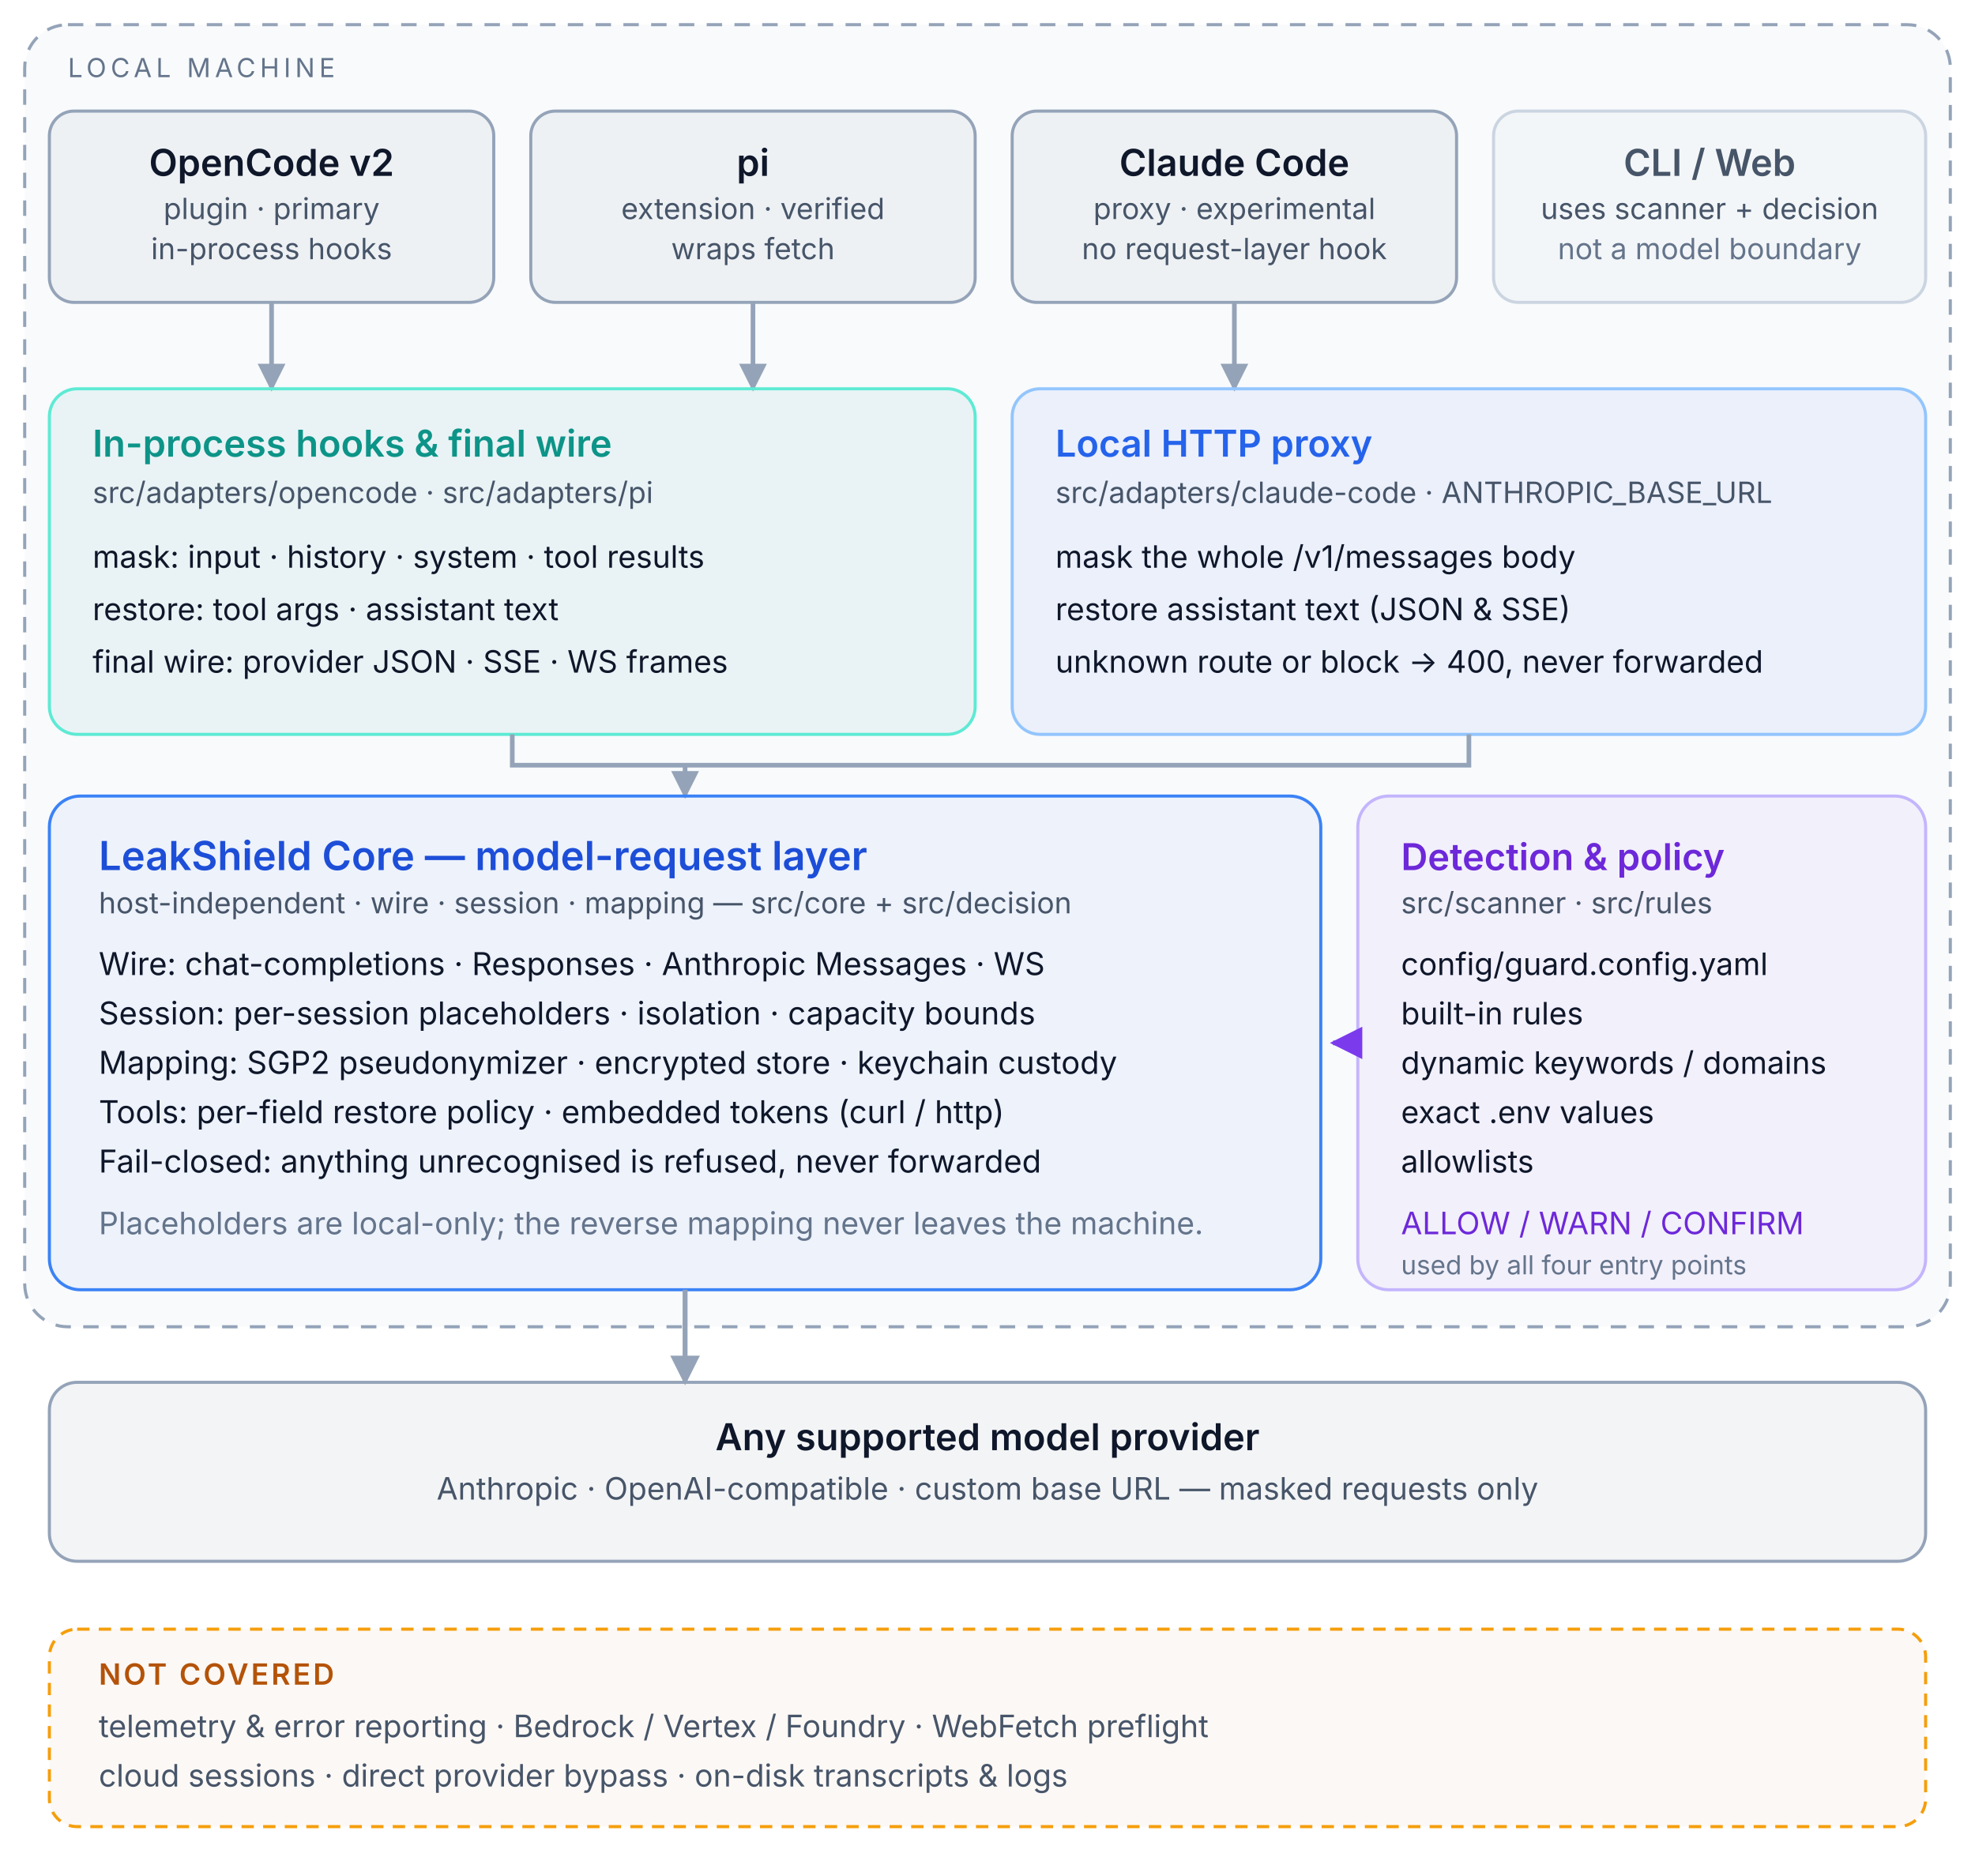
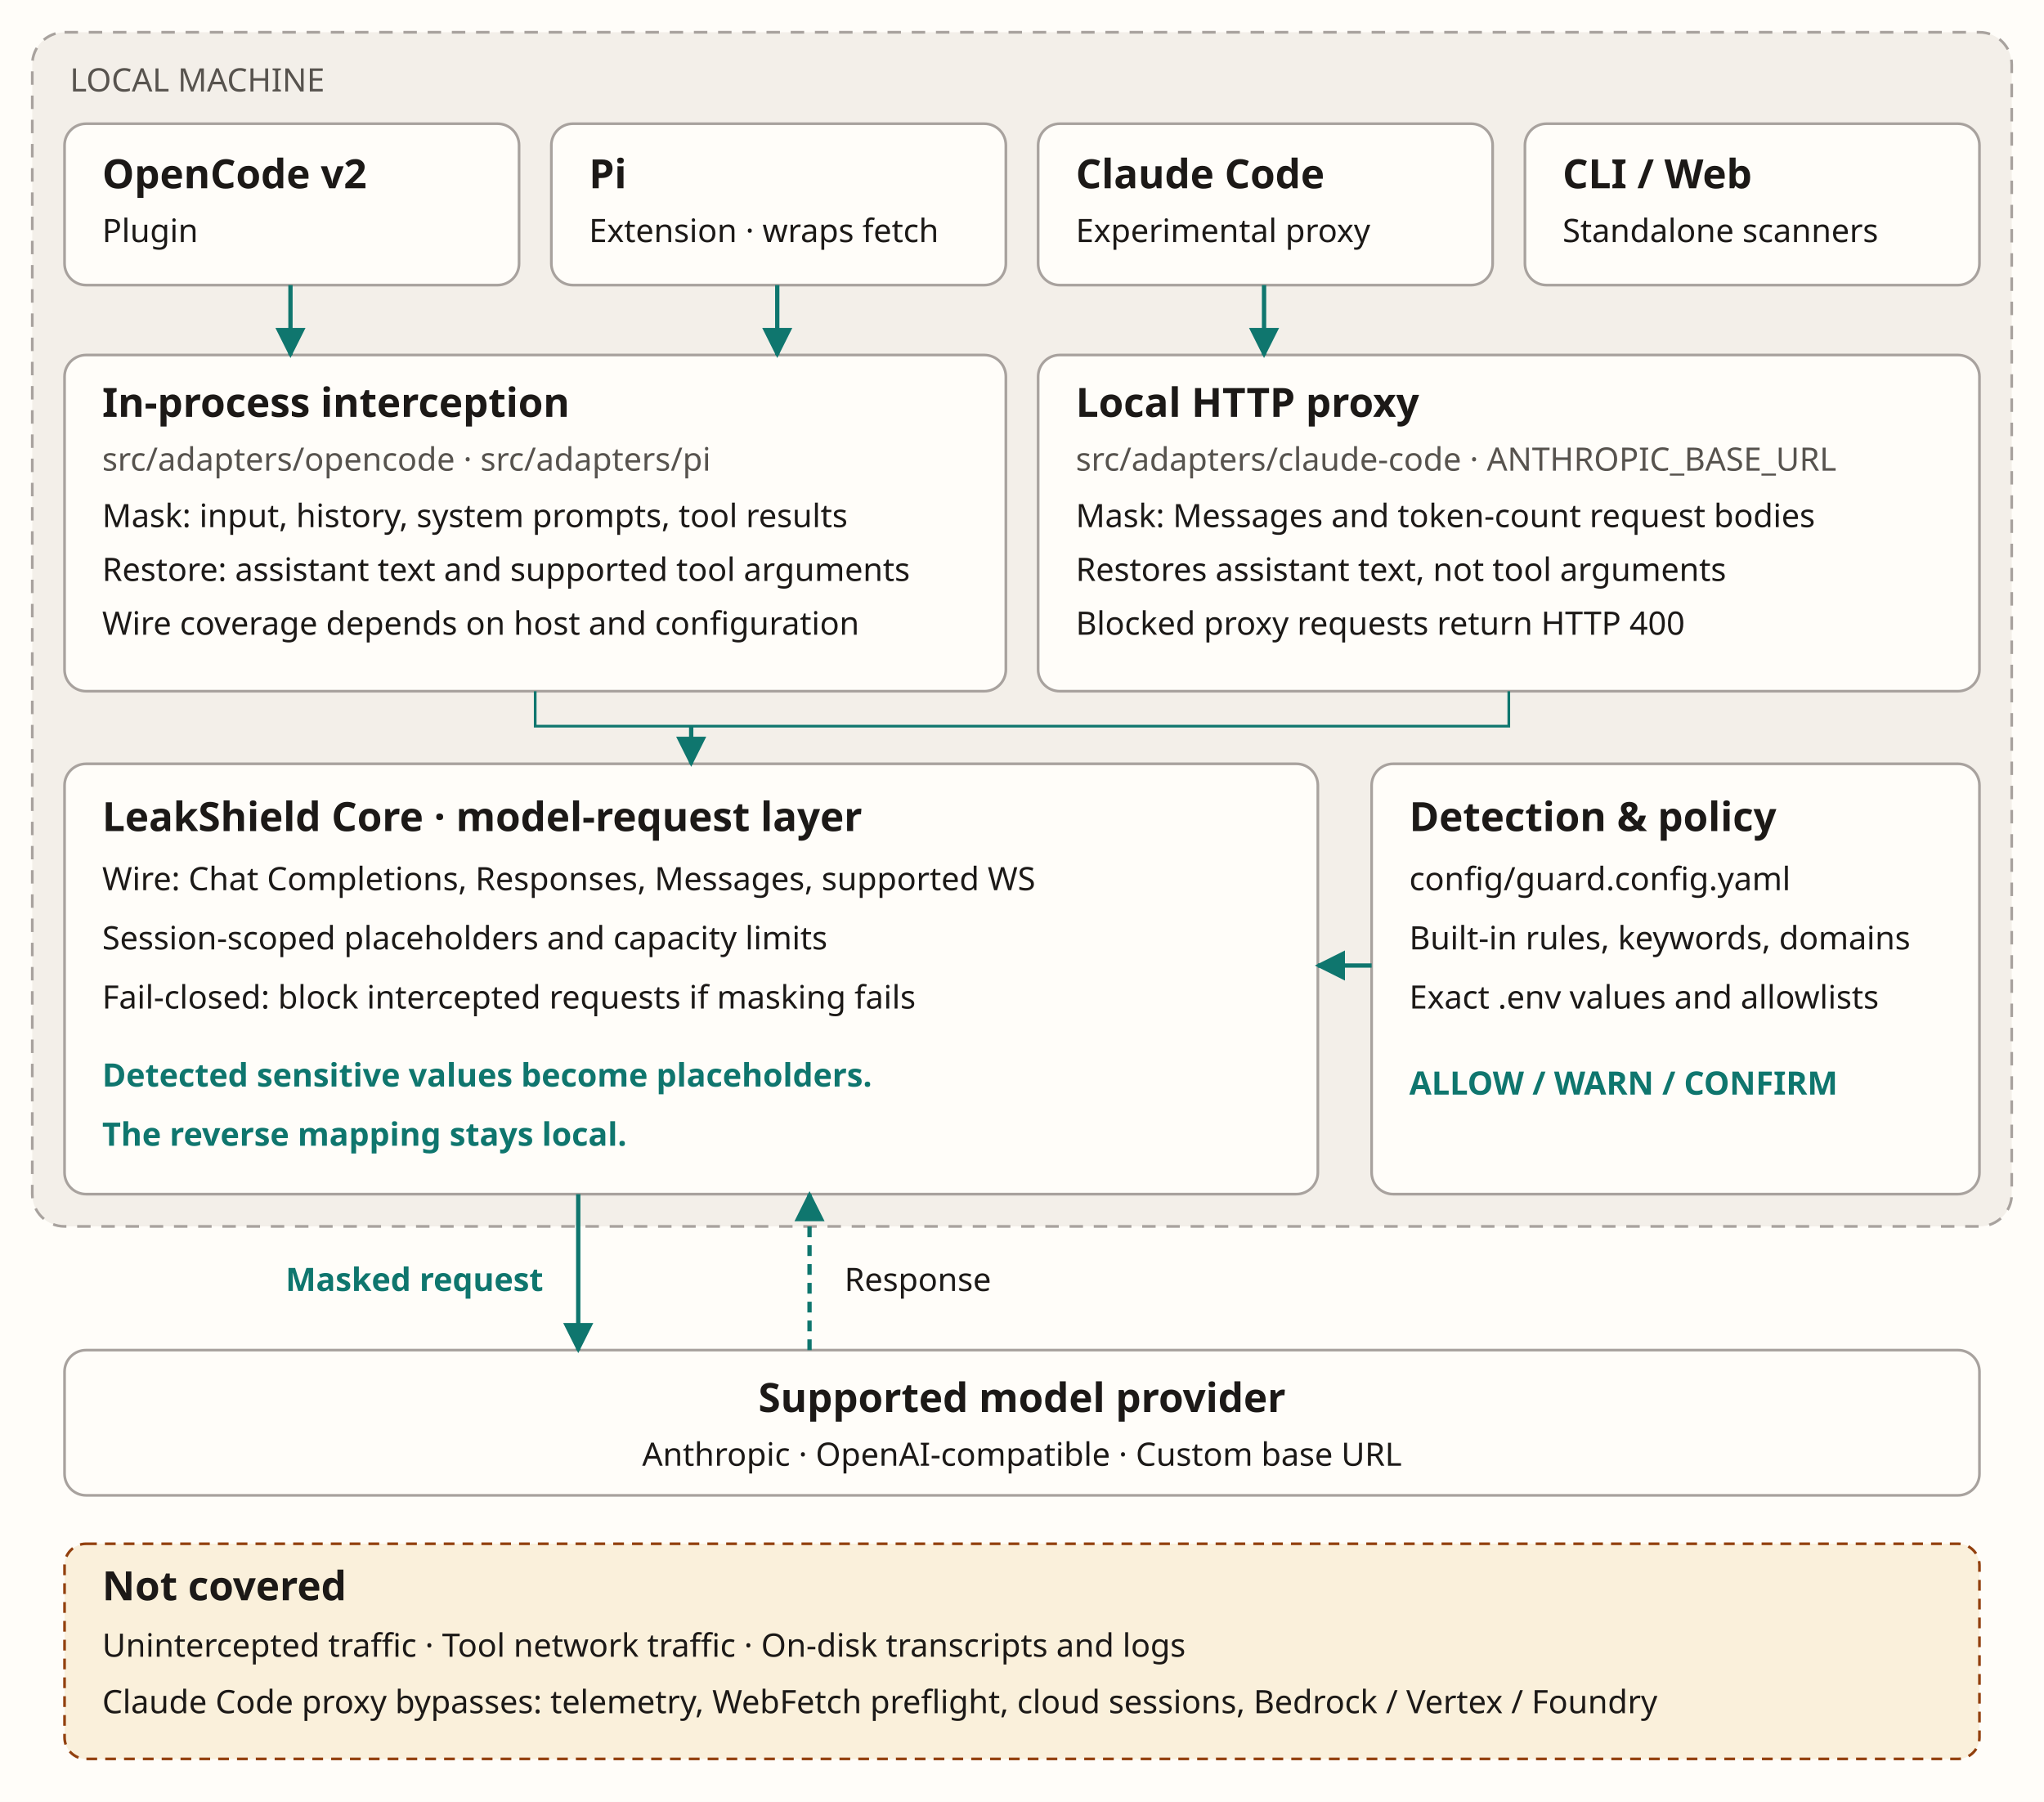
- <svg xmlns="http://www.w3.org/2000/svg" width="640" height="608" viewBox="0 0 640 608" font-family="-apple-system, system-ui, 'Segoe UI', sans-serif">
+ <svg xmlns="http://www.w3.org/2000/svg" viewBox="0 0 760 670" role="img" aria-labelledby="title desc">
+   <style>text{font:12px system-ui,sans-serif;fill:#1c1917}.h{font-size:15px;font-weight:700}.a{fill:#0f766e;font-weight:700}.m{fill:#57534e}.card{fill:#fffdf9;stroke:#a8a29e}.flow{fill:none;stroke:#0f766e;stroke-width:1.6;marker-end:url(#a)}</style>
  <defs>
-     <marker id="a-slate" viewBox="0 0 10 10" refX="9" refY="5" markerWidth="6" markerHeight="6" orient="auto-start-reverse">
-       <path d="M0 0 L10 5 L0 10 z" fill="#94a3b8" />
-     </marker>
-     <marker id="a-teal" viewBox="0 0 10 10" refX="9" refY="5" markerWidth="6" markerHeight="6" orient="auto-start-reverse">
-       <path d="M0 0 L10 5 L0 10 z" fill="#0d9488" />
-     </marker>
-     <marker id="a-violet" viewBox="0 0 10 10" refX="9" refY="5" markerWidth="7" markerHeight="7" orient="auto-start-reverse">
-       <path d="M0 0 L10 5 L0 10 z" fill="#7c3aed" />
+     <marker id="a" viewBox="0 0 10 10" refX="9" refY="5" markerWidth="7" markerHeight="7" orient="auto">
+       <path d="M0 0L10 5L0 10Z" fill="#0f766e" />
    </marker>
  </defs>
-   <rect width="640" height="608" fill="#ffffff" />
-   <rect x="8" y="8" width="624" height="422" rx="14" fill="#f8fafc" stroke="#94a3b8" stroke-dasharray="5 4" />
-   <text x="22" y="25" font-size="8.5" letter-spacing="1.4" fill="#64748b">LOCAL MACHINE</text>
-   <rect x="16" y="36" width="144" height="62" rx="8" fill="#64748b" fill-opacity=".07" stroke="#94a3b8" />
-   <text x="88" y="57" text-anchor="middle" font-size="12" font-weight="600" fill="#0f172a">OpenCode v2</text>
-   <text x="88" y="71" text-anchor="middle" font-size="9.5" fill="#475569">plugin · primary</text>
-   <text x="88" y="84" text-anchor="middle" font-size="9.5" fill="#475569">in-process hooks</text>
-   <rect x="172" y="36" width="144" height="62" rx="8" fill="#64748b" fill-opacity=".07" stroke="#94a3b8" />
-   <text x="244" y="57" text-anchor="middle" font-size="12" font-weight="600" fill="#0f172a">pi</text>
-   <text x="244" y="71" text-anchor="middle" font-size="9.5" fill="#475569">extension · verified</text>
-   <text x="244" y="84" text-anchor="middle" font-size="9.5" fill="#475569">wraps fetch</text>
-   <rect x="328" y="36" width="144" height="62" rx="8" fill="#64748b" fill-opacity=".07" stroke="#94a3b8" />
-   <text x="400" y="57" text-anchor="middle" font-size="12" font-weight="600" fill="#0f172a">Claude Code</text>
-   <text x="400" y="71" text-anchor="middle" font-size="9.5" fill="#475569">proxy · experimental</text>
-   <text x="400" y="84" text-anchor="middle" font-size="9.5" fill="#475569">no request-layer hook</text>
-   <rect x="484" y="36" width="140" height="62" rx="8" fill="#64748b" fill-opacity=".035" stroke="#cbd5e1" />
-   <text x="554" y="57" text-anchor="middle" font-size="12" font-weight="600" fill="#475569">CLI / Web</text>
-   <text x="554" y="71" text-anchor="middle" font-size="9.5" fill="#475569">uses scanner + decision</text>
-   <text x="554" y="84" text-anchor="middle" font-size="9.5" fill="#64748b">not a model boundary</text>
-   <path d="M88 98 V126" stroke="#94a3b8" stroke-width="1.5" marker-end="url(#a-slate)" />
-   <path d="M244 98 V126" stroke="#94a3b8" stroke-width="1.5" marker-end="url(#a-slate)" />
-   <path d="M400 98 V126" stroke="#94a3b8" stroke-width="1.5" marker-end="url(#a-slate)" />
-   <rect x="16" y="126" width="300" height="112" rx="9" fill="#0d9488" fill-opacity=".06" stroke="#5eead4" />
-   <text x="30" y="148" font-size="12" font-weight="600" fill="#0d9488">In-process hooks &amp; final wire</text>
-   <text x="30" y="163" font-size="9.5" fill="#475569">src/adapters/opencode · src/adapters/pi</text>
-   <text x="30" y="184" font-size="10" fill="#0f172a">mask: input · history · system · tool results</text>
-   <text x="30" y="201" font-size="10" fill="#0f172a">restore: tool args · assistant text</text>
-   <text x="30" y="218" font-size="10" fill="#0f172a">final wire: provider JSON · SSE · WS frames</text>
-   <rect x="328" y="126" width="296" height="112" rx="9" fill="#2563eb" fill-opacity=".06" stroke="#93c5fd" />
-   <text x="342" y="148" font-size="12" font-weight="600" fill="#2563eb">Local HTTP proxy</text>
-   <text x="342" y="163" font-size="9.5" fill="#475569">src/adapters/claude-code · ANTHROPIC_BASE_URL</text>
-   <text x="342" y="184" font-size="10" fill="#0f172a">mask the whole /v1/messages body</text>
-   <text x="342" y="201" font-size="10" fill="#0f172a">restore assistant text (JSON &amp; SSE)</text>
-   <text x="342" y="218" font-size="10" fill="#0f172a">unknown route or block → 400, never forwarded</text>
-   <path d="M166 238 V248 H476 V238" fill="none" stroke="#94a3b8" stroke-width="1.5" />
-   <path d="M222 248 V258" stroke="#94a3b8" stroke-width="1.5" marker-end="url(#a-slate)" />
-   <rect x="16" y="258" width="412" height="160" rx="10" fill="#2563eb" fill-opacity=".05" stroke="#3b82f6" />
-   <text x="32" y="282" font-size="13" font-weight="600" fill="#1d4ed8">LeakShield Core — model-request layer</text>
-   <text x="32" y="296" font-size="9.5" fill="#475569">host-independent · wire · session · mapping — src/core + src/decision</text>
-   <text x="32" y="316" font-size="10.2" fill="#0f172a">Wire: chat-completions · Responses · Anthropic Messages · WS</text>
-   <text x="32" y="332" font-size="10.2" fill="#0f172a">Session: per-session placeholders · isolation · capacity bounds</text>
-   <text x="32" y="348" font-size="10.2" fill="#0f172a">Mapping: SGP2 pseudonymizer · encrypted store · keychain custody</text>
-   <text x="32" y="364" font-size="10.2" fill="#0f172a">Tools: per-field restore policy · embedded tokens (curl / http)</text>
-   <text x="32" y="380" font-size="10.2" fill="#0f172a">Fail-closed: anything unrecognised is refused, never forwarded</text>
-   <text x="32" y="400" font-size="10" fill="#64748b">Placeholders are local-only; the reverse mapping never leaves the machine.</text>
-   <rect x="440" y="258" width="184" height="160" rx="10" fill="#7c3aed" fill-opacity=".05" stroke="#c4b5fd" />
-   <text x="454" y="282" font-size="12" font-weight="600" fill="#6d28d9">Detection &amp; policy</text>
-   <text x="454" y="296" font-size="9.5" fill="#475569">src/scanner · src/rules</text>
-   <text x="454" y="316" font-size="10" fill="#0f172a">config/guard.config.yaml</text>
-   <text x="454" y="332" font-size="10" fill="#0f172a">built-in rules</text>
-   <text x="454" y="348" font-size="10" fill="#0f172a">dynamic keywords / domains</text>
-   <text x="454" y="364" font-size="10" fill="#0f172a">exact .env values</text>
-   <text x="454" y="380" font-size="10" fill="#0f172a">allowlists</text>
-   <text x="454" y="400" font-size="10" fill="#6d28d9">ALLOW / WARN / CONFIRM</text>
-   <text x="454" y="413" font-size="8.5" fill="#64748b">used by all four entry points</text>
-   <path d="M440 338 H432" stroke="#7c3aed" stroke-width="1.5" stroke-dasharray="3 2" marker-end="url(#a-violet)" />
-   <path d="M222 418 V448" stroke="#94a3b8" stroke-width="1.6" marker-end="url(#a-slate)" />
-   <rect x="16" y="448" width="608" height="58" rx="9" fill="#64748b" fill-opacity=".08" stroke="#94a3b8" />
-   <text x="320" y="470" text-anchor="middle" font-size="12" font-weight="600" fill="#0f172a">Any supported model provider</text>
-   <text x="320" y="486" text-anchor="middle" font-size="10" fill="#475569">Anthropic · OpenAI-compatible · custom base URL — masked requests only</text>
-   <rect x="16" y="528" width="608" height="64" rx="9" fill="#b45309" fill-opacity=".04" stroke="#f59e0b" stroke-dasharray="4 3" />
-   <text x="32" y="546" font-size="9.5" font-weight="600" letter-spacing="0.8" fill="#b45309">NOT COVERED</text>
-   <text x="32" y="563" font-size="10" fill="#475569">telemetry &amp; error reporting · Bedrock / Vertex / Foundry · WebFetch preflight</text>
-   <text x="32" y="579" font-size="10" fill="#475569">cloud sessions · direct provider bypass · on-disk transcripts &amp; logs</text>
+   <path fill="#fffdf9" d="M0 0H760V670H0Z" />
+   <rect x="12" y="12" width="736" height="444" rx="12" fill="#f3efe9" stroke="#a8a29e" stroke-dasharray="5 4" />
+   <text x="26" y="34" class="m">LOCAL MACHINE</text>
+   <g class="card">
+     <rect x="24" y="46" width="169" height="60" rx="8" />
+     <rect x="205" y="46" width="169" height="60" rx="8" />
+     <rect x="386" y="46" width="169" height="60" rx="8" />
+     <rect x="567" y="46" width="169" height="60" rx="8" />
+     <rect x="24" y="132" width="350" height="125" rx="8" />
+     <rect x="386" y="132" width="350" height="125" rx="8" />
+     <rect x="24" y="284" width="466" height="160" rx="8" />
+     <rect x="510" y="284" width="226" height="160" rx="8" />
+     <rect x="24" y="502" width="712" height="54" rx="8" />
+   </g>
+   <text x="38" y="70" class="h">OpenCode v2</text>
+   <text x="38" y="90">Plugin</text>
+   <text x="219" y="70" class="h">Pi</text>
+   <text x="219" y="90">Extension · wraps fetch</text>
+   <text x="400" y="70" class="h">Claude Code</text>
+   <text x="400" y="90">Experimental proxy</text>
+   <text x="581" y="70" class="h">CLI / Web</text>
+   <text x="581" y="90">Standalone scanners</text>
+   <path class="flow" d="M108 106V132" />
+   <path class="flow" d="M289 106V132" />
+   <path class="flow" d="M470 106V132" />
+   <text x="38" y="155" class="h">In-process interception</text>
+   <text x="38" y="175" class="m">src/adapters/opencode · src/adapters/pi</text>
+   <text x="38" y="196">Mask: input, history, system prompts, tool results</text>
+   <text x="38" y="216">Restore: assistant text and supported tool arguments</text>
+   <text x="38" y="236">Wire coverage depends on host and configuration</text>
+   <text x="400" y="155" class="h">Local HTTP proxy</text>
+   <text x="400" y="175" class="m">src/adapters/claude-code · ANTHROPIC_BASE_URL</text>
+   <text x="400" y="196">Mask: Messages and token-count request bodies</text>
+   <text x="400" y="216">Restores assistant text, not tool arguments</text>
+   <text x="400" y="236">Blocked proxy requests return HTTP 400</text>
+   <path fill="none" stroke="#0f766e" d="M199 257V270H561V257" />
+   <path class="flow" d="M257 270V284" />
+   <text x="38" y="309" class="h">LeakShield Core · model-request layer</text>
+   <text x="38" y="331">Wire: Chat Completions, Responses, Messages, supported WS</text>
+   <text x="38" y="353">Session-scoped placeholders and capacity limits</text>
+   <text x="38" y="375">Fail-closed: block intercepted requests if masking fails</text>
+   <text x="38" y="404" class="a">Detected sensitive values become placeholders.</text>
+   <text x="38" y="426" class="a">The reverse mapping stays local.</text>
+   <text x="524" y="309" class="h">Detection &amp; policy</text>
+   <text x="524" y="331">config/guard.config.yaml</text>
+   <text x="524" y="353">Built-in rules, keywords, domains</text>
+   <text x="524" y="375">Exact .env values and allowlists</text>
+   <text x="524" y="407" class="a">ALLOW / WARN / CONFIRM</text>
+   <path class="flow" d="M510 359H490" />
+   <path class="flow" d="M215 444V502" />
+   <text x="202" y="480" text-anchor="end" class="a">Masked request</text>
+   <path class="flow" d="M301 502V444" stroke-dasharray="4 3" />
+   <text x="314" y="480">Response</text>
+   <text x="380" y="525" text-anchor="middle" class="h">Supported model provider</text>
+   <text x="380" y="545" text-anchor="middle">Anthropic · OpenAI-compatible · Custom base URL</text>
+   <rect x="24" y="574" width="712" height="80" rx="8" fill="#faf0db" stroke="#92400e" stroke-dasharray="4 3" />
+   <text x="38" y="595" class="h">Not covered</text>
+   <text x="38" y="616">Unintercepted traffic · Tool network traffic · On-disk transcripts and logs</text>
+   <text x="38" y="637">Claude Code proxy bypasses: telemetry, WebFetch preflight, cloud sessions, Bedrock / Vertex / Foundry</text>
</svg>
